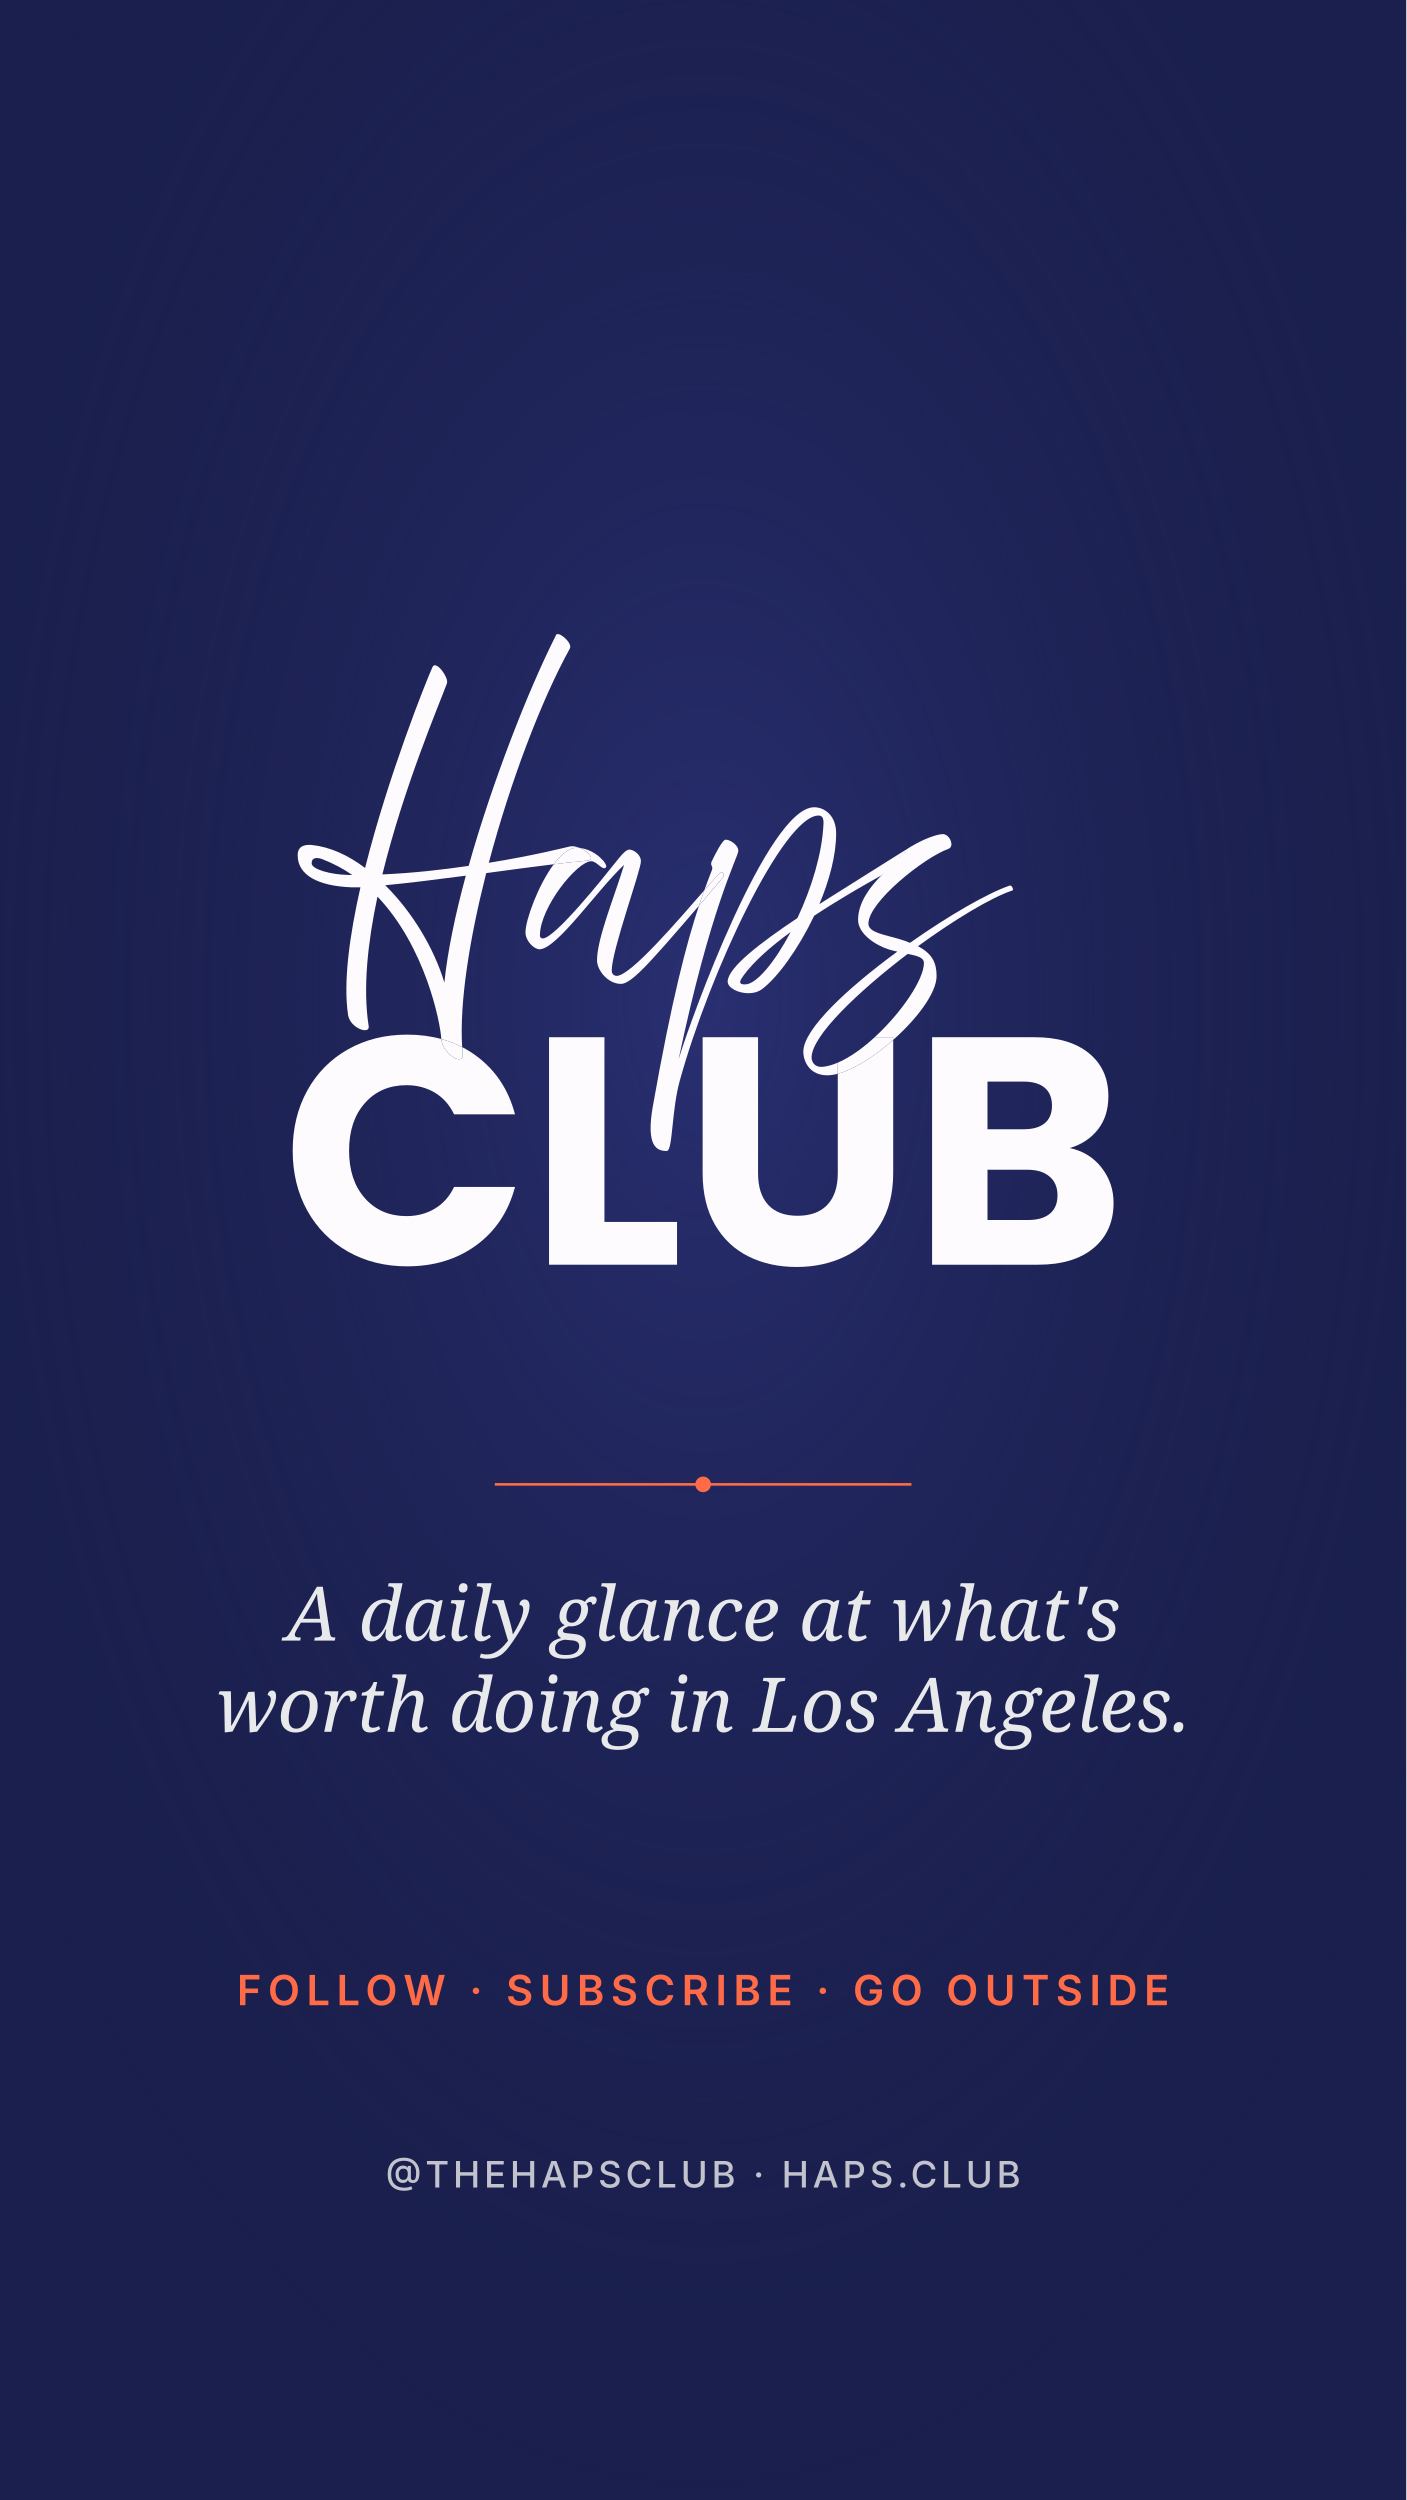
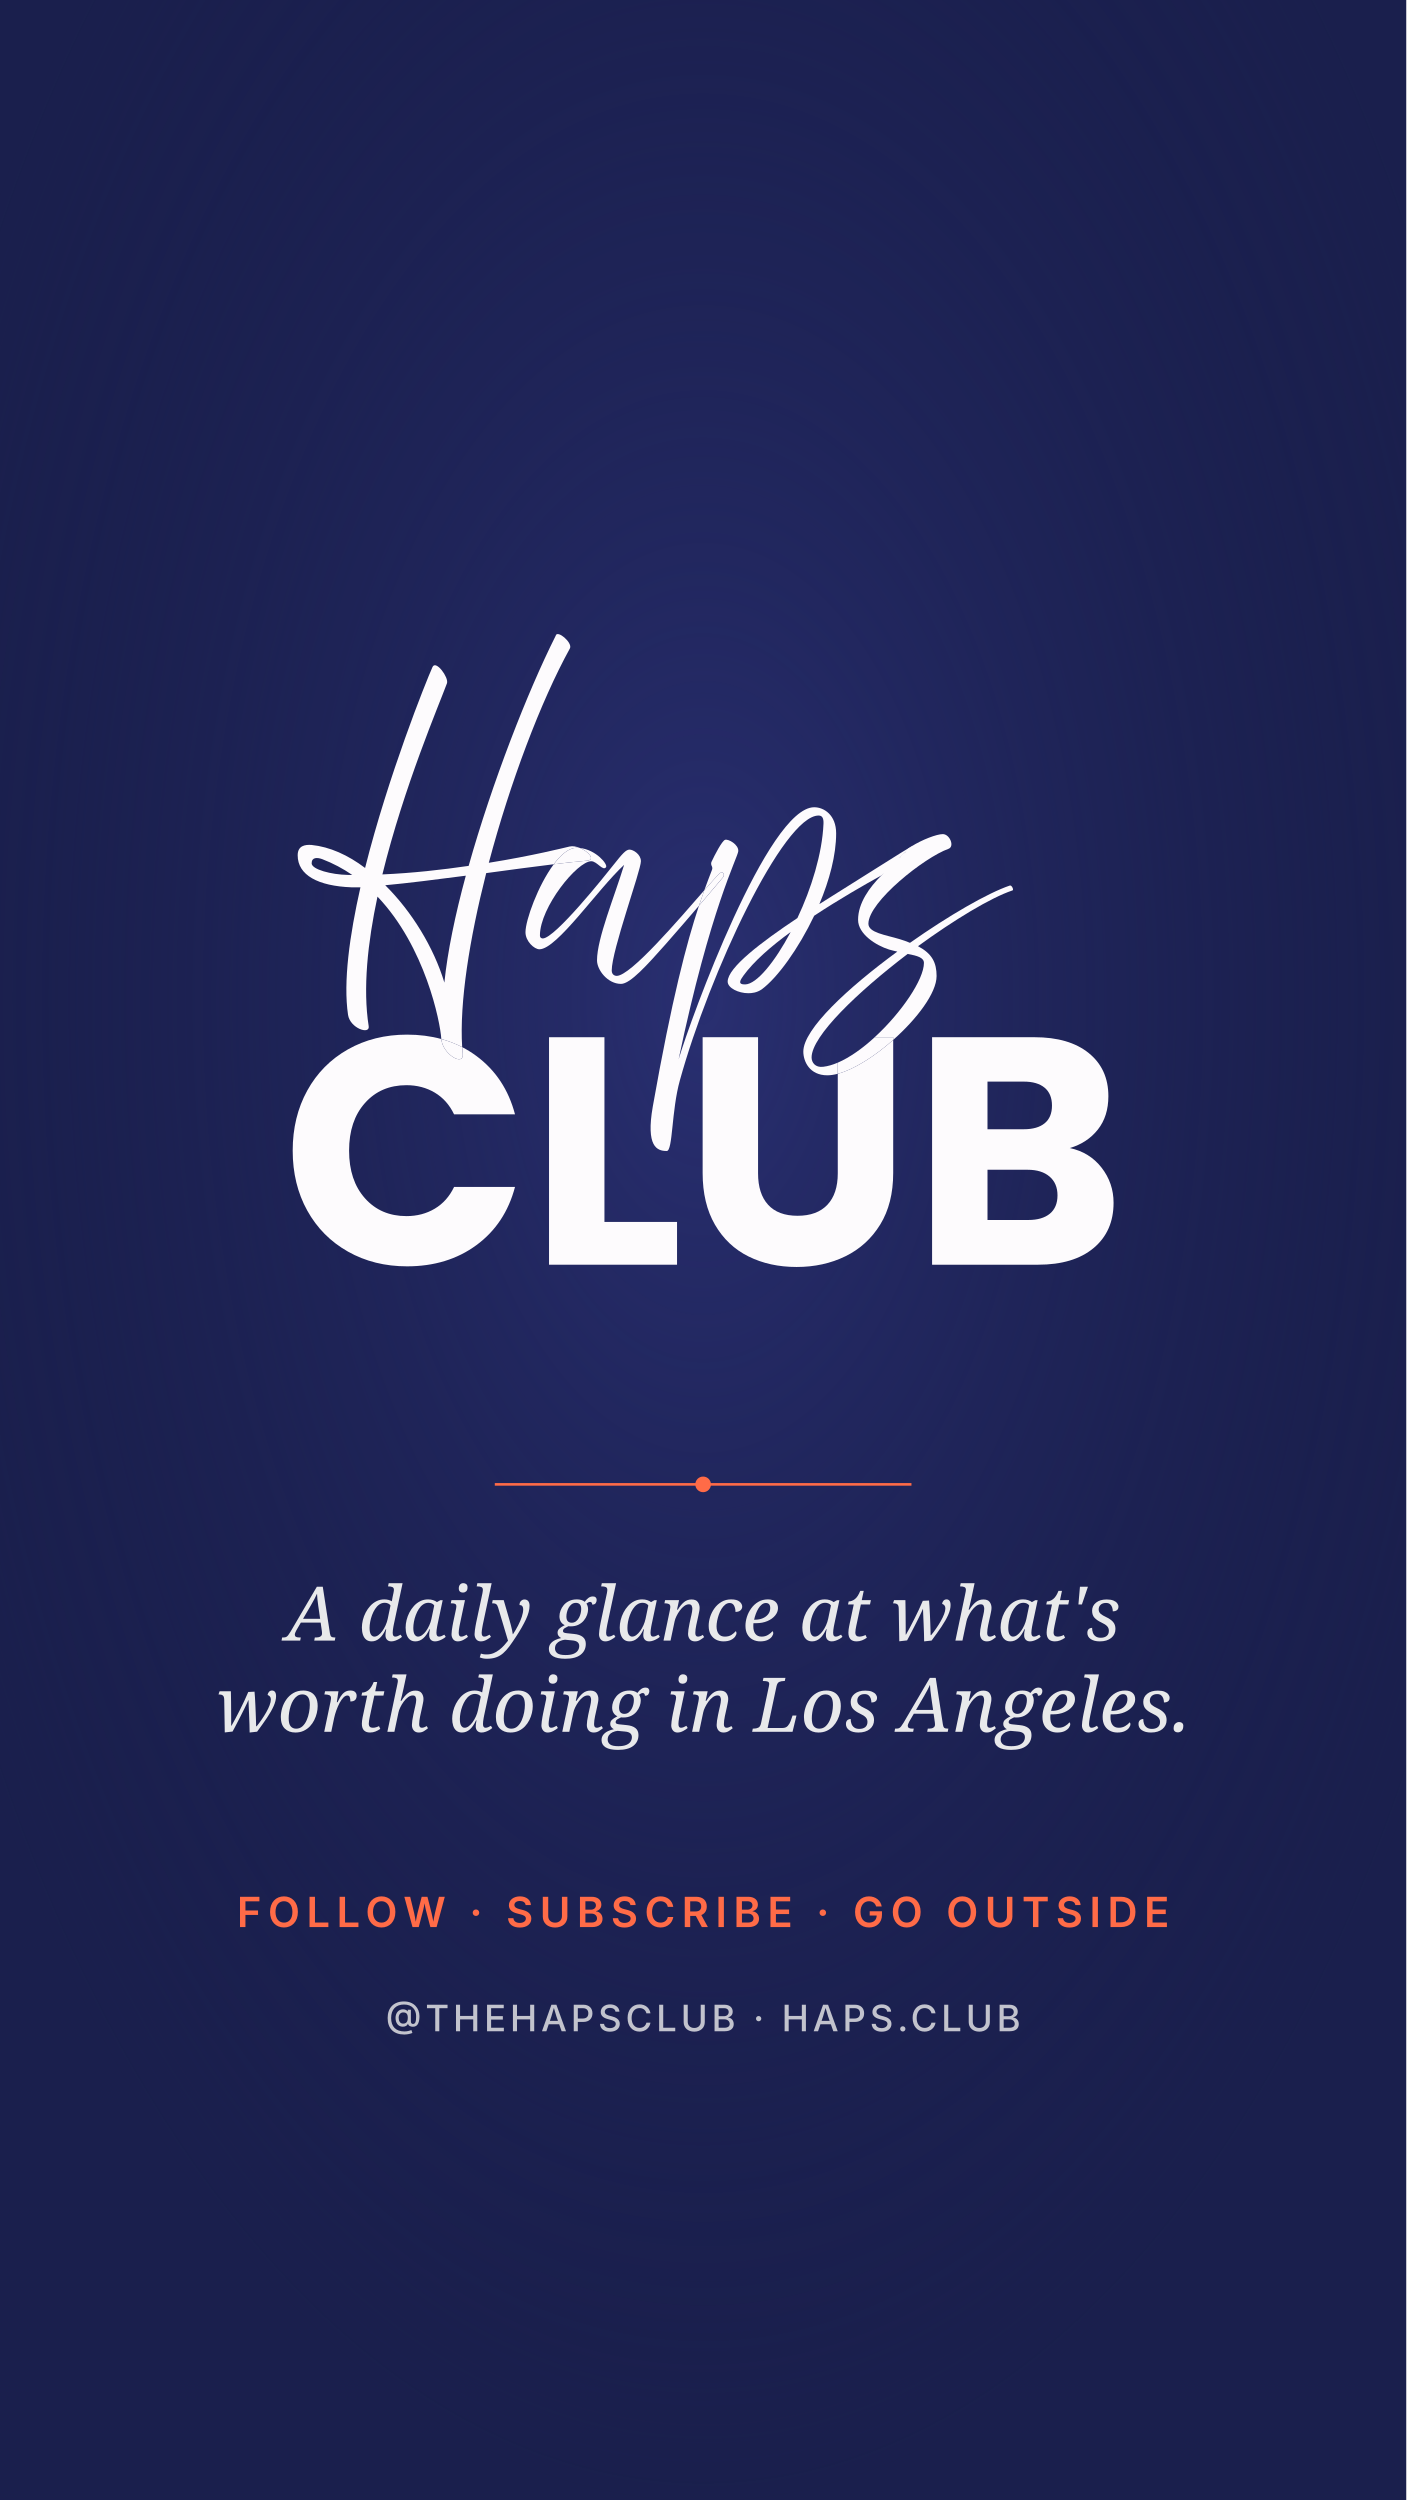
<svg xmlns="http://www.w3.org/2000/svg" viewBox="0 0 1080 1920" width="1080" height="1920">
  <defs>
    <radialGradient id="s8-glow" cx="50%" cy="40%" r="60%">
      <stop offset="0%" stop-color="#292f71" stop-opacity="1" />
      <stop offset="100%" stop-color="#1a1f4d" stop-opacity="0" />
    </radialGradient>
    <symbol id="hc-logo-white" viewBox="0 0 900 900">
      <g fill="#fdfbfd">
        <path d="M325.07,348.57c1.12,0,2.23.07,3.31.19-3.45-1.45-7.15-2.19-10.19-1.46-5.61,1.27-36.72,9.18-79.82,16.07,20.91-78.8,51.26-159.38,80.07-211.65,3.06-5.61-12.75-18.87-14.03-12.5-27.8,55.34-62.73,144.84-85.94,227.21-26.27,3.83-55.34,7.14-85.17,8.42,21.17-86.45,56.36-168.56,63.75-188.7,2.04-5.61-10.97-23.46-14.28-16.07-6.63,14.79-43.61,107.1-66.56,198.39-16.83-12.75-34.94-20.91-52.79-22.7-6.63-.51-13.77.76-13.77,10.2,0,19.64,20.15,30.35,53.04,31.62h8.93c-10.71,47.43-17.09,93.33-12.24,125.97,2.04,13.26,21.68,19.89,20.4,11.22-5.87-36.98-1.02-82.62,8.67-128.01,47.18,49.47,61.97,123.68,62.99,140.25,0,.12.02.24.03.36,7.24,1.99,14.11,4.66,20.61,8.02-2.78-43.95,7.24-106.85,23.73-171.84,24.15-3.3,47.59-6.42,66.69-8.75,7.19-9.61,15.02-16.24,22.55-16.24ZM99.14,375.34c-16.06-.25-35.7-5.35-35.7-11.48s5.61-5.86,10.46-4.08c10.71,4.08,20.66,9.44,29.58,15.56h-4.34ZM194.51,481.68c-10.46-34.68-32.13-70.13-58.4-96.14,21.93-2.04,50.49-5.61,79.56-9.44-10.46,38.51-18.11,75.23-21.17,105.57Z" />
        <path d="M364.59,475.05c-1.27,0-4.84-.76-4.84-5.35,0-19.89,28.82-98.69,28.82-107.87,0-6.89-7.65-11.48-11.22-11.48s-7.14,4.08-15.81,15.05c-8.67,10.97-57.89,72.68-69.87,72.68-.77,0-2.81-.25-2.81-3.06,0-27.54,36.72-73.19,50.75-73.19,5.61,0,11.48,10.2,14.54,5.87,1.91-2.86-9.82-17.13-25.76-18.94,8.69,3.65,15.76,11.83,6.64,12.56-7.88.63-19.13,1.87-32.5,3.49-15.46,20.67-27.94,55.13-27.94,67.14,0,8.93,8.67,16.83,13.77,16.83,17.34,0,57.38-59.16,83.64-83.39-9.44,31.11-26.78,72.68-26.78,94.35,0,9.43,10.46,23.21,23.72,23.21,9.18,0,25.76-18.62,44.12-39.27,11.21-12.73,22.96-26.38,32.85-37.95,1.81-5.45,3.56-10.49,5.27-15.22-25.78,29.49-72.71,84.54-86.57,84.54Z" />
        <path d="M328.38,348.76c-1.09-.12-2.19-.19-3.31-.19-7.53,0-15.36,6.63-22.55,16.24,13.37-1.63,24.63-2.86,32.5-3.49,9.13-.73,2.05-8.91-6.64-12.56Z" />
        <path d="M656.76,346.54c-5.93,3.26-57.31,35.95-91.99,57.62,9.95-23.46,16.58-48.45,16.58-69.87,0-18.11-11.99-25.76-21.67-25.76-45.65,0-121.64,207.83-133.88,248.89,31.37-149.43,58.4-199.16,58.91-205.53.51-6.38-9.69-12.24-13-11.22-3.06,1.02-10.2,14.79-13.52,21.93-.51,1.27-.25,2.81.25,3.83l.25.51c.51,1.28.51,2.29,0,3.57-2.41,6.22-4.91,12.76-7.53,20.01,6.95-7.95,12.37-14.04,15.18-16.69,3.57-3.31,5.1,1.79,3.32,3.83-.59.73-10.48,12.54-23.77,28.09-12.14,36.57-26.72,91.72-45.6,198.35-6.89,39.53,4.08,43.86,13.77,43.86,6.12,0,4.59-39.78,13.01-69.87,29.33-106.08,102.26-261.38,136.94-261.38,3.57,0,5.1,2.55,4.84,8.16-1.28,29.58-11.99,64.01-25.76,93.08-35.96,23.97-68.85,48.96-68.85,62.73,0,6.38,10.71,11.48,20.4,11.48,3.57,0,8.42-.51,13.26-3.83,15.56-11.48,36.21-40.04,51.77-72.68,24.81-16.37,50.03-30.81,66.45-39.84,5.96-5.98,12.02-11,16.76-14.73-2.14-1.17,15.21-15.25,13.88-14.53ZM491.58,483.47c-7.65.26-5.1-4.08-1.78-8.67,9.94-13.77,27.03-28.82,46.67-43.1-15.81,29.84-33.66,51.51-44.88,51.77Z" />
        <path d="M466.34,373.81c-2.81,2.65-8.23,8.75-15.18,16.69-1.71,4.73-3.46,9.77-5.27,15.22,13.28-15.56,23.18-27.36,23.77-28.09,1.79-2.04.25-7.14-3.32-3.83Z" />
        <path d="M680.53,475.31c0-13.26-4.33-22.18-18.36-29.58,35.7-26.01,71.91-47.94,93.33-55.08,1.53-.51-.77-5.36-2.55-4.85-21.93,7.4-60.69,29.84-98.69,56.61-3.06-1.27-6.38-2.55-9.95-3.57-14.28-4.34-31.11-6.38-31.11-15.3,0-21.68,55.34-65.54,79.05-73.95,6.38-2.29,1.27-14.54-5.61-14.54-5.87,0-20.52,5.5-31.11,12.24-5.61,3.57-4.66,4.47-6.14,5.89-1.09,1.06-2.76,1.01-5.1,5.04-1.33-.11-3.75.85-2.98,2.59-2.73,1.31-6.97,5.98-10.26,7.76-2.24,1.17.85.38-4.95,7.21-11.76,11.79-23.1,27.29-23.1,43.92,0,14.03,17.6,25.25,30.6,29.33,2.8.76,5.61,1.53,8.16,2.04-48.71,35.7-92.82,76.5-92.82,98.69,0,9.69,6.12,23.46,23.71,23.46,3.16,0,6.62-.53,10.29-1.51v-10.99c-4.98,2.13-9.81,3.56-14.37,4.08-7.91,1.02-11.47-4.33-11.47-9.18,0-21.17,45.65-64.77,94.86-102.26,9.44,1.79,16.07,3.57,16.07,8.92,0,16.32-22.27,49.13-48.61,73.3h18.25v2.69c23.55-20.85,42.85-46.41,42.85-62.99Z" />
        <path d="M191.49,537.38c-10.49-2.88-21.75-4.33-33.8-4.33-21.76,0-41.23,4.86-58.4,14.56-17.18,9.71-30.56,23.25-40.16,40.64-9.6,17.39-14.4,37.17-14.4,59.36s4.8,41.92,14.4,59.2c9.6,17.28,22.98,30.78,40.16,40.48,17.17,9.71,36.64,14.56,58.4,14.56,26.67,0,49.49-6.98,68.48-20.96,18.98-13.97,31.68-33.12,38.08-57.44h-60.16c-4.48,9.39-10.83,16.54-19.04,21.44-8.21,4.91-17.55,7.36-28,7.36-16.85,0-30.51-5.87-40.96-17.6-10.46-11.73-15.68-27.41-15.68-47.04s5.22-35.31,15.68-47.04c10.45-11.73,24.1-17.6,40.96-17.6,10.45,0,19.79,2.46,28,7.36,8.21,4.91,14.56,12.05,19.04,21.44h60.16c-6.4-24.32-19.1-43.52-38.08-57.6-4.47-3.32-9.17-6.23-14.07-8.77.14,2.27.31,4.5.52,6.66,1.27,12.9-20.05.2-21.13-14.69Z" />
        <path d="M212.62,552.06c-.21-2.16-.38-4.4-.52-6.66-6.5-3.36-13.36-6.04-20.61-8.02,1.09,14.89,22.4,27.59,21.13,14.69Z" />
        <polygon points="352.56 535.61 297.84 535.61 297.84 760.24 424.24 760.24 424.24 718 352.56 718 352.56 535.61" />
        <path d="M582.96,670c0,13.44-3.41,23.79-10.24,31.04-6.83,7.25-16.64,10.88-29.44,10.88s-22.51-3.62-29.12-10.88c-6.61-7.25-9.92-17.6-9.92-31.04v-134.4h-54.72v134.08c0,20.05,4.05,37.07,12.16,51.04,8.11,13.97,19.15,24.43,33.12,31.36,13.97,6.94,29.81,10.4,47.52,10.4s33.76-3.52,48.16-10.56c14.4-7.04,25.87-17.49,34.4-31.36,8.53-13.87,12.8-30.83,12.8-50.88v-131.39c-18,15.93-38.48,29.1-54.72,33.42v98.28Z" />
        <path d="M619.43,535.61c-11.89,10.91-24.6,20.04-36.47,25.12v10.99c16.24-4.32,36.72-17.49,54.72-33.42v-2.69h-18.25Z" />
        <path d="M843.44,664.4c-7.9-10.13-18.35-16.58-31.36-19.36,11.52-3.41,20.75-9.49,27.68-18.24,6.93-8.74,10.4-19.73,10.4-32.96,0-17.92-6.46-32.1-19.36-42.56-12.91-10.45-30.77-15.68-53.6-15.68h-101.12v224.64h104.64c23.46,0,41.76-5.49,54.88-16.48,13.12-10.98,19.68-25.86,19.68-44.64,0-13.01-3.95-24.58-11.84-34.72ZM730.79,579.44h35.84c8.96,0,15.84,2.03,20.64,6.08,4.8,4.05,7.2,9.92,7.2,17.6s-2.4,13.5-7.2,17.44c-4.8,3.95-11.68,5.92-20.64,5.92h-35.84v-47.04ZM792.4,709.84c-5.02,4.16-12.11,6.24-21.28,6.24h-40.32v-49.6h39.68c9.17,0,16.37,2.24,21.6,6.72,5.23,4.48,7.84,10.67,7.84,18.56s-2.51,13.92-7.52,18.08Z" />
      </g>
    </symbol>
  </defs>
  <rect width="1080" height="1920" fill="#1a1f4d" />
  <rect width="1080" height="1920" fill="url(#s8-glow)" />
  <use href="#hc-logo-white" x="190" y="380" width="700" height="700" />
  <line x1="380" y1="1140" x2="700" y2="1140" stroke="#FF6B47" stroke-width="2" />
  <circle cx="540" cy="1140" r="6" fill="#FF6B47" />
  <text x="540" y="1260" font-family="Instrument Serif, Georgia, serif" font-style="italic" font-size="58" text-anchor="middle" fill="#FAFAF7" opacity="0.92">A daily glance at what's</text>
  <text x="540" y="1330" font-family="Instrument Serif, Georgia, serif" font-style="italic" font-size="58" text-anchor="middle" fill="#FAFAF7" opacity="0.92">worth doing in Los Angeles.</text>
-   <g transform="translate(540, 1540)">
+   <g transform="translate(540, 1480)">
    <text x="0" y="0" font-family="Inter, sans-serif" font-size="32" font-weight="600" text-anchor="middle" fill="#FF6B47" letter-spacing="5">FOLLOW · SUBSCRIBE · GO OUTSIDE</text>
  </g>
-   <text x="540" y="1680" font-family="Inter, sans-serif" font-size="28" font-weight="500" text-anchor="middle" fill="#FAFAF7" opacity="0.75" letter-spacing="3">@THEHAPSCLUB · HAPS.CLUB</text>
+   <text x="540" y="1560" font-family="Inter, sans-serif" font-size="28" font-weight="500" text-anchor="middle" fill="#FAFAF7" opacity="0.75" letter-spacing="3">@THEHAPSCLUB · HAPS.CLUB</text>
</svg>
